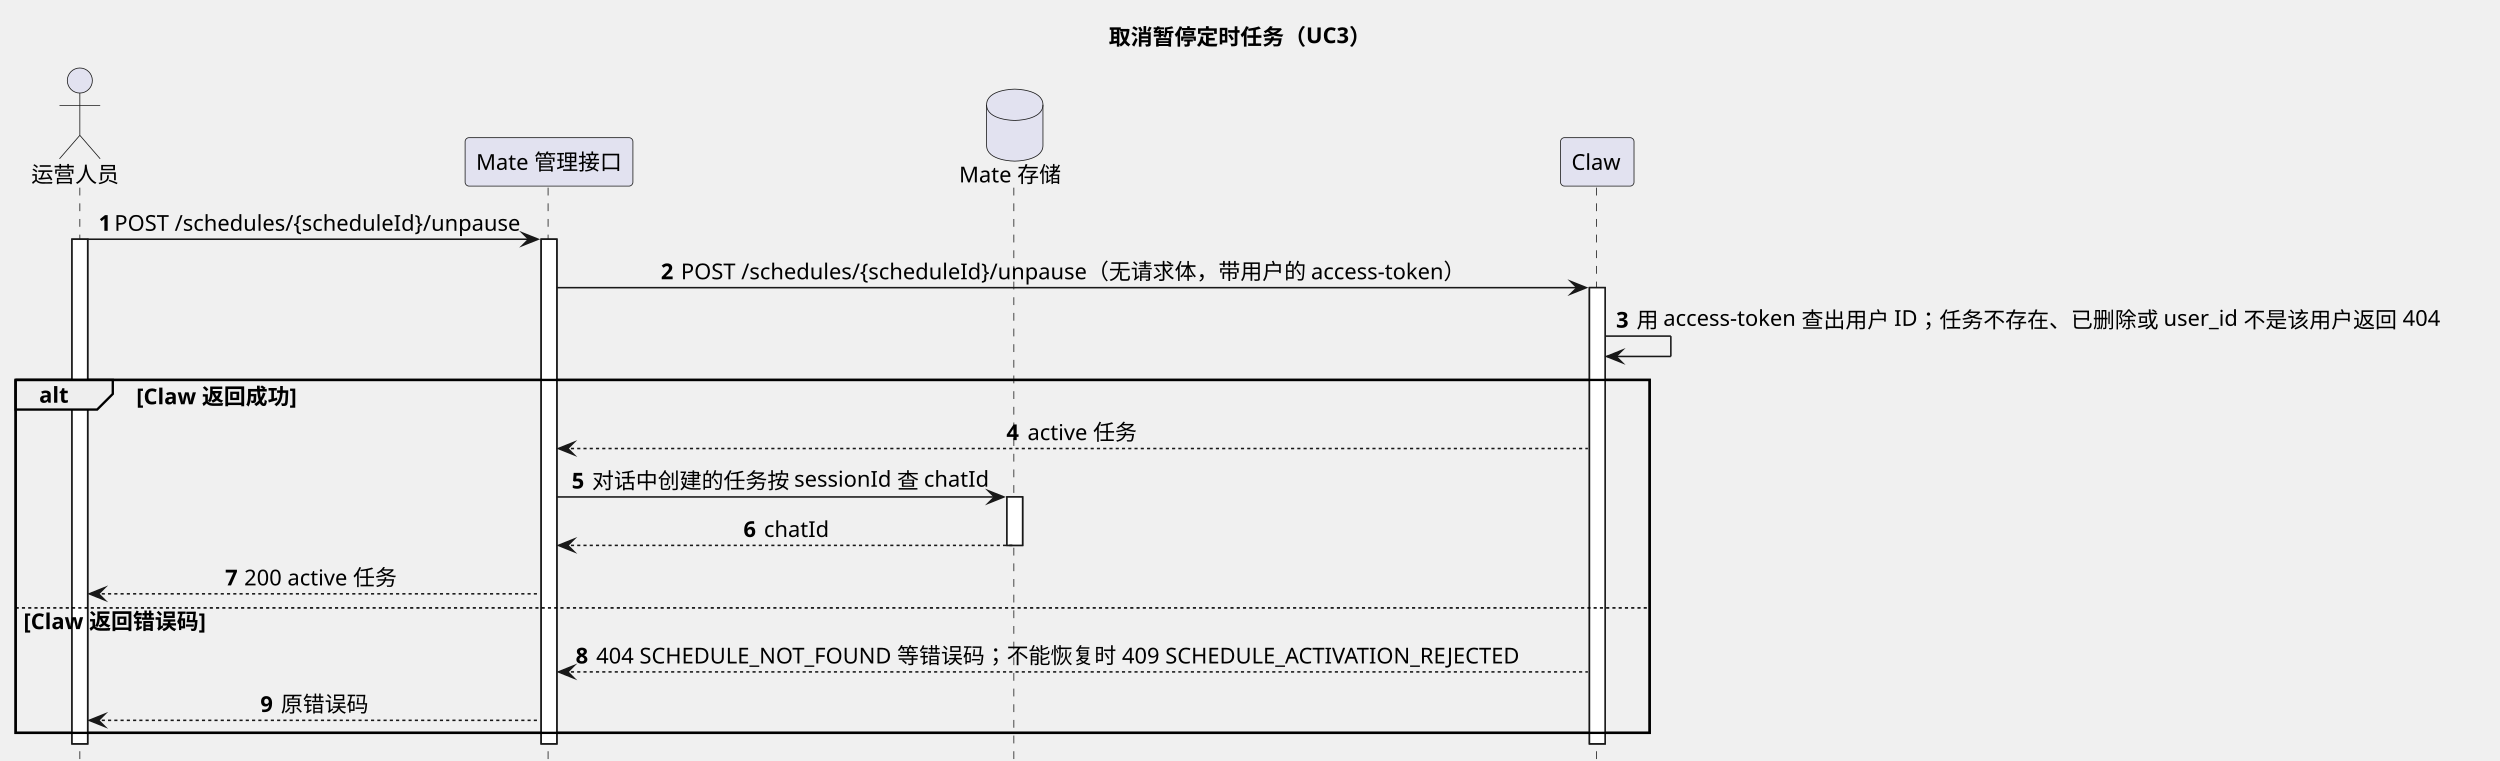
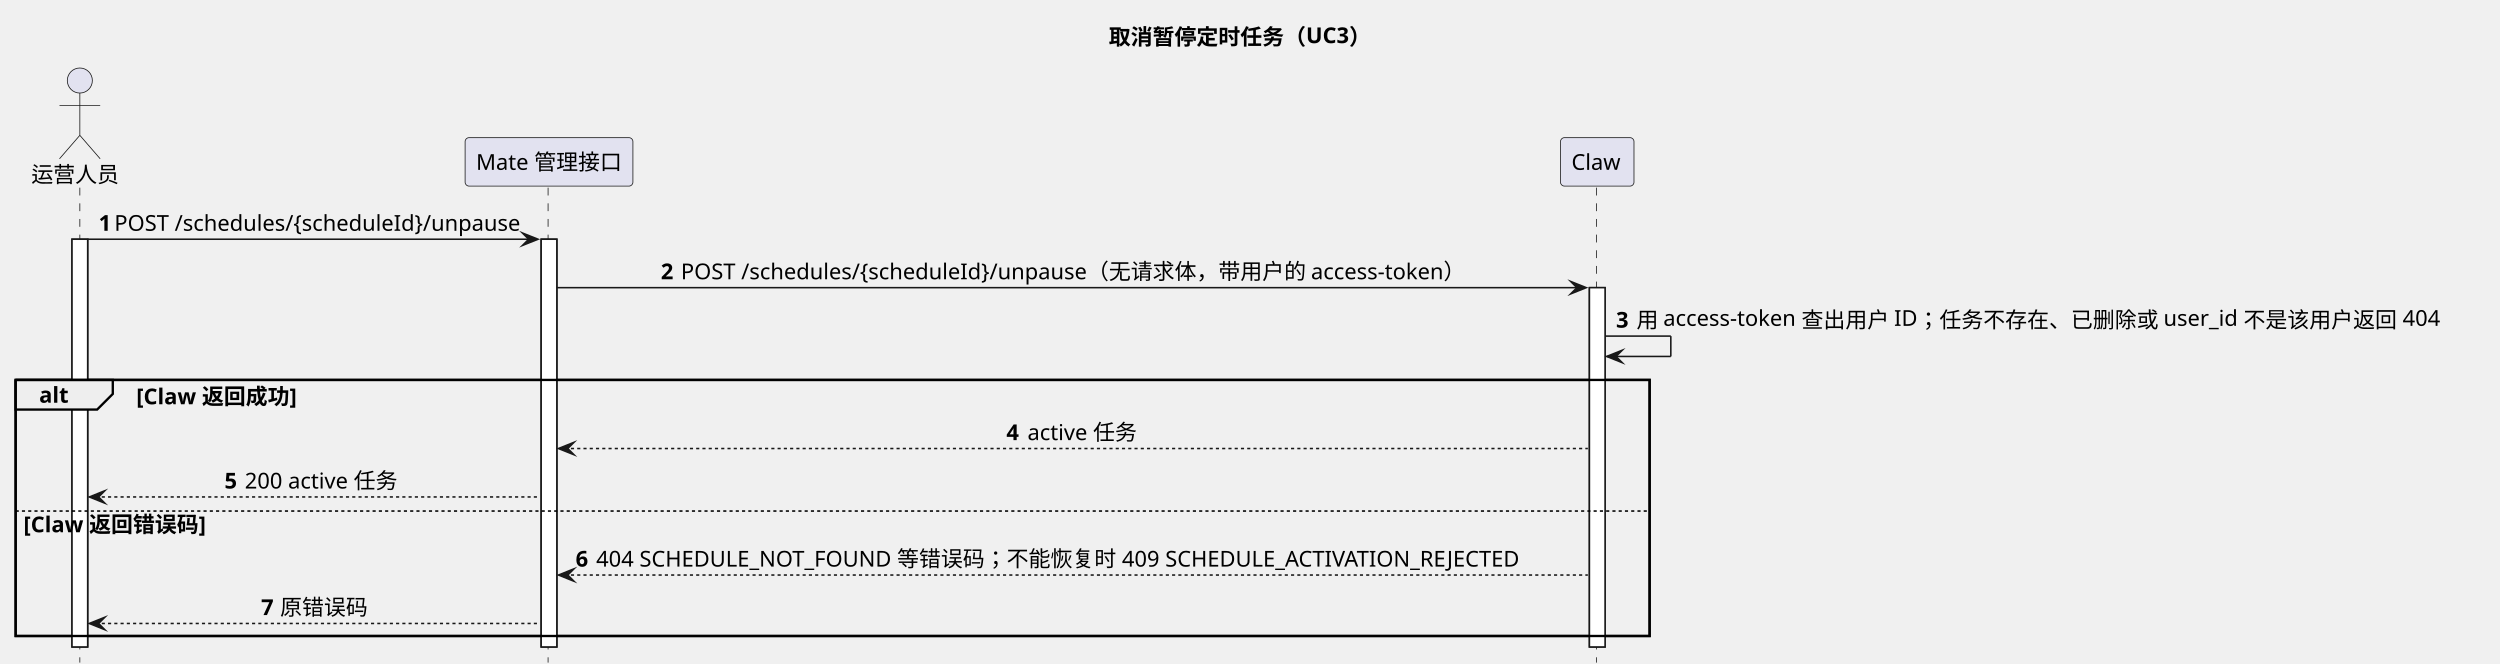
- <svg xmlns="http://www.w3.org/2000/svg" contentStyleType="text/css" data-diagram-type="SEQUENCE" height="486px" preserveAspectRatio="none" style="width:1597px;height:486px;background:#FFFFFF;" version="1.1" viewBox="0 0 1597 486" width="1597px" zoomAndPan="magnify">
+ <svg xmlns="http://www.w3.org/2000/svg" contentStyleType="text/css" data-diagram-type="SEQUENCE" height="424px" preserveAspectRatio="none" style="width:1597px;height:424px;background:#FFFFFF;" version="1.1" viewBox="0 0 1597 424" width="1597px" zoomAndPan="magnify">
  <defs />
  <g>
-     <g class="title" data-source-line="396">
-       <text fill="#000000" font-family="sans-serif" font-size="14" font-weight="700" lengthAdjust="spacing" textLength="174.016" x="708.275" y="28.562">取消暂停定时任务（UC3）</text>
+     <g class="title" data-source-line="375">
+       <text fill="#000000" font-family="sans-serif" font-size="14" font-weight="700" lengthAdjust="spacing" textLength="174.016" x="708.265" y="28.562">取消暂停定时任务（UC3）</text>
    </g>
    <g>
-       <rect fill="#FFFFFF" height="322.334" style="stroke:#181818;stroke-width:1;" width="10" x="46" y="152.818" />
+       <rect fill="#FFFFFF" height="260.455" style="stroke:#181818;stroke-width:1;" width="10" x="46" y="152.818" />
    </g>
    <g>
-       <rect fill="#FFFFFF" height="322.334" style="stroke:#181818;stroke-width:1;" width="10" x="345.708" y="152.818" />
+       <rect fill="#FFFFFF" height="260.455" style="stroke:#181818;stroke-width:1;" width="10" x="345.708" y="152.818" />
    </g>
    <g>
-       <rect fill="#FFFFFF" height="30.939" style="stroke:#181818;stroke-width:1;" width="10" x="643.238" y="317.455" />
+       <rect fill="#FFFFFF" height="229.516" style="stroke:#181818;stroke-width:1;" width="10" x="1015.321" y="183.758" />
    </g>
-     <g>
-       <rect fill="#FFFFFF" height="291.394" style="stroke:#181818;stroke-width:1;" width="10" x="1015.342" y="183.758" />
-     </g>
-     <rect fill="none" height="225.455" style="stroke:#000000;stroke-width:1.5;" width="1043.81" x="10" y="242.697" />
-     <g class="participant-lifeline" data-entity-uid="part1" data-qualified-name="Operator" data-source-line="401" id="part1-lifeline">
+     <rect fill="none" height="163.576" style="stroke:#000000;stroke-width:1.5;" width="1043.789" x="10" y="242.697" />
+     <g class="participant-lifeline" data-entity-uid="part1" data-qualified-name="Operator" data-source-line="380" id="part1-lifeline">
      <g>
-         <rect fill="#000000" fill-opacity="0" height="365.273" width="8" x="47" y="119.879" />
-         <line style="stroke:#181818;stroke-width:0.5;stroke-dasharray:5,5;" x1="51" x2="51" y1="119.879" y2="485.152" />
+         <rect fill="#000000" fill-opacity="0" height="303.394" width="8" x="47" y="119.879" />
+         <line style="stroke:#181818;stroke-width:0.5;stroke-dasharray:5,5;" x1="51" x2="51" y1="119.879" y2="423.273" />
      </g>
    </g>
-     <g class="participant-lifeline" data-entity-uid="part2" data-qualified-name="Mate" data-source-line="402" id="part2-lifeline">
+     <g class="participant-lifeline" data-entity-uid="part2" data-qualified-name="Mate" data-source-line="381" id="part2-lifeline">
      <g>
-         <rect fill="#000000" fill-opacity="0" height="365.273" width="8" x="346.708" y="119.879" />
-         <line style="stroke:#181818;stroke-width:0.5;stroke-dasharray:5,5;" x1="350.114" x2="350.114" y1="119.879" y2="485.152" />
+         <rect fill="#000000" fill-opacity="0" height="303.394" width="8" x="346.708" y="119.879" />
+         <line style="stroke:#181818;stroke-width:0.5;stroke-dasharray:5,5;" x1="350.114" x2="350.114" y1="119.879" y2="423.273" />
      </g>
    </g>
-     <g class="participant-lifeline" data-entity-uid="part3" data-qualified-name="MateStore" data-source-line="403" id="part3-lifeline">
+     <g class="participant-lifeline" data-entity-uid="part3" data-qualified-name="Claw" data-source-line="382" id="part3-lifeline">
      <g>
-         <rect fill="#000000" fill-opacity="0" height="365.273" width="8" x="644.238" y="119.879" />
-         <line style="stroke:#181818;stroke-width:0.5;stroke-dasharray:5,5;" x1="647.644" x2="647.644" y1="119.879" y2="485.152" />
+         <rect fill="#000000" fill-opacity="0" height="303.394" width="8" x="1016.321" y="119.879" />
+         <line style="stroke:#181818;stroke-width:0.5;stroke-dasharray:5,5;" x1="1019.854" x2="1019.854" y1="119.879" y2="423.273" />
      </g>
    </g>
-     <g class="participant-lifeline" data-entity-uid="part4" data-qualified-name="Claw" data-source-line="404" id="part4-lifeline">
-       <g>
-         <rect fill="#000000" fill-opacity="0" height="365.273" width="8" x="1016.342" y="119.879" />
-         <line style="stroke:#181818;stroke-width:0.5;stroke-dasharray:5,5;" x1="1019.874" x2="1019.874" y1="119.879" y2="485.152" />
-       </g>
-     </g>
-     <g class="participant participant-head" data-entity-uid="part1" data-qualified-name="Operator" data-source-line="401" id="part1-head">
+     <g class="participant participant-head" data-entity-uid="part1" data-qualified-name="Operator" data-source-line="380" id="part1-head">
      <text fill="#000000" font-family="sans-serif" font-size="14" lengthAdjust="spacing" textLength="56" x="20" y="116.502">运营人员</text>
      <ellipse cx="51" cy="51.44" fill="#E2E2F0" rx="8" ry="8" style="stroke:#181818;stroke-width:0.5;" />
      <path d="M51,59.44 L51,86.439 M38,67.439 L64,67.439 M51,86.439 L38,101.439 M51,86.439 L64,101.439" fill="none" style="stroke:#181818;stroke-width:0.5;" />
    </g>
-     <g class="participant participant-head" data-entity-uid="part2" data-qualified-name="Mate" data-source-line="402" id="part2-head">
+     <g class="participant participant-head" data-entity-uid="part2" data-qualified-name="Mate" data-source-line="381" id="part2-head">
      <rect fill="#E2E2F0" height="30.939" rx="2.5" ry="2.5" style="stroke:#181818;stroke-width:0.5;" width="107.188" x="297.114" y="87.939" />
      <text fill="#000000" font-family="sans-serif" font-size="14" lengthAdjust="spacing" textLength="93.188" x="304.114" y="108.502">Mate 管理接口</text>
    </g>
-     <g class="participant participant-head" data-entity-uid="part3" data-qualified-name="MateStore" data-source-line="403" id="part3-head">
-       <text fill="#000000" font-family="sans-serif" font-size="14" lengthAdjust="spacing" textLength="65.188" x="612.644" y="116.502">Mate 存储</text>
-       <path d="M630.238,66.939 C630.238,56.94 648.238,56.94 648.238,56.94 C648.238,56.94 666.238,56.94 666.238,66.939 L666.238,92.939 C666.238,102.939 648.238,102.939 648.238,102.939 C648.238,102.939 630.238,102.939 630.238,92.939 L630.238,66.939" fill="#E2E2F0" style="stroke:#181818;stroke-width:0.5;" />
-       <path d="M630.238,66.939 C630.238,76.939 648.238,76.939 648.238,76.939 C648.238,76.939 666.238,76.939 666.238,66.939" fill="none" style="stroke:#181818;stroke-width:0.5;" />
-     </g>
-     <g class="participant participant-head" data-entity-uid="part4" data-qualified-name="Claw" data-source-line="404" id="part4-head">
-       <rect fill="#E2E2F0" height="30.939" rx="2.5" ry="2.5" style="stroke:#181818;stroke-width:0.5;" width="46.935" x="996.874" y="87.939" />
-       <text fill="#000000" font-family="sans-serif" font-size="14" lengthAdjust="spacing" textLength="32.935" x="1003.874" y="108.502">Claw</text>
+     <g class="participant participant-head" data-entity-uid="part3" data-qualified-name="Claw" data-source-line="382" id="part3-head">
+       <rect fill="#E2E2F0" height="30.939" rx="2.5" ry="2.5" style="stroke:#181818;stroke-width:0.5;" width="46.935" x="996.854" y="87.939" />
+       <text fill="#000000" font-family="sans-serif" font-size="14" lengthAdjust="spacing" textLength="32.935" x="1003.854" y="108.502">Claw</text>
    </g>
    <g>
-       <rect fill="#FFFFFF" height="322.334" style="stroke:#181818;stroke-width:1;" width="10" x="46" y="152.818" />
+       <rect fill="#FFFFFF" height="260.455" style="stroke:#181818;stroke-width:1;" width="10" x="46" y="152.818" />
    </g>
    <g>
-       <rect fill="#FFFFFF" height="322.334" style="stroke:#181818;stroke-width:1;" width="10" x="345.708" y="152.818" />
+       <rect fill="#FFFFFF" height="260.455" style="stroke:#181818;stroke-width:1;" width="10" x="345.708" y="152.818" />
    </g>
    <g>
-       <rect fill="#FFFFFF" height="30.939" style="stroke:#181818;stroke-width:1;" width="10" x="643.238" y="317.455" />
+       <rect fill="#FFFFFF" height="229.516" style="stroke:#181818;stroke-width:1;" width="10" x="1015.321" y="183.758" />
    </g>
-     <g>
-       <rect fill="#FFFFFF" height="291.394" style="stroke:#181818;stroke-width:1;" width="10" x="1015.342" y="183.758" />
-     </g>
-     <g class="message" data-entity-1="part1" data-entity-2="part2" data-source-line="406" id="msg1">
+     <g class="message" data-entity-1="part1" data-entity-2="part2" data-source-line="384" id="msg1">
      <polygon fill="#181818" points="333.708,148.818,343.708,152.818,333.708,156.818,337.708,152.818" style="stroke:#181818;stroke-width:1;stroke-linejoin:miter;stroke-miterlimit:10;" />
      <line style="stroke:#181818;stroke-width:1;" x1="56" x2="339.708" y1="152.818" y2="152.818" />
      <text fill="#000000" font-family="sans-serif" font-size="14" font-weight="700" lengthAdjust="spacing" textLength="6.036" x="63" y="147.441">1</text>
      <text fill="#000000" font-family="sans-serif" font-size="14" lengthAdjust="spacing" textLength="265.672" x="73.036" y="147.441">POST /schedules/{scheduleId}/unpause</text>
    </g>
-     <g class="message" data-entity-1="part2" data-entity-2="part4" data-source-line="408" id="msg2">
-       <polygon fill="#181818" points="1003.342,179.758,1013.342,183.758,1003.342,187.758,1007.342,183.758" style="stroke:#181818;stroke-width:1;stroke-linejoin:miter;stroke-miterlimit:10;" />
-       <line style="stroke:#181818;stroke-width:1;" x1="355.708" x2="1009.342" y1="183.758" y2="183.758" />
-       <text fill="#000000" font-family="sans-serif" font-size="14" font-weight="700" lengthAdjust="spacing" textLength="8.818" x="422.146" y="178.381">2</text>
-       <text fill="#000000" font-family="sans-serif" font-size="14" lengthAdjust="spacing" textLength="513.939" x="434.964" y="178.381">POST /schedules/{scheduleId}/unpause（无请求体，带用户的 access-token）</text>
+     <g class="message" data-entity-1="part2" data-entity-2="part3" data-source-line="386" id="msg2">
+       <polygon fill="#181818" points="1003.321,179.758,1013.321,183.758,1003.321,187.758,1007.321,183.758" style="stroke:#181818;stroke-width:1;stroke-linejoin:miter;stroke-miterlimit:10;" />
+       <line style="stroke:#181818;stroke-width:1;" x1="355.708" x2="1009.321" y1="183.758" y2="183.758" />
+       <text fill="#000000" font-family="sans-serif" font-size="14" font-weight="700" lengthAdjust="spacing" textLength="8.818" x="422.136" y="178.381">2</text>
+       <text fill="#000000" font-family="sans-serif" font-size="14" lengthAdjust="spacing" textLength="513.939" x="434.954" y="178.381">POST /schedules/{scheduleId}/unpause（无请求体，带用户的 access-token）</text>
    </g>
-     <g class="message" data-entity-1="part4" data-entity-2="part4" data-source-line="409" id="msg3">
-       <line style="stroke:#181818;stroke-width:1;" x1="1025.342" x2="1067.342" y1="214.697" y2="214.697" />
-       <line style="stroke:#181818;stroke-width:1;" x1="1067.342" x2="1067.342" y1="214.697" y2="227.697" />
-       <line style="stroke:#181818;stroke-width:1;" x1="1026.342" x2="1067.342" y1="227.697" y2="227.697" />
-       <polygon fill="#181818" points="1036.342,223.697,1026.342,227.697,1036.342,231.697,1032.342,227.697" style="stroke:#181818;stroke-width:1;stroke-linejoin:miter;stroke-miterlimit:10;" />
-       <text fill="#000000" font-family="sans-serif" font-size="14" font-weight="700" lengthAdjust="spacing" textLength="9.037" x="1032.342" y="209.32">3</text>
-       <text fill="#000000" font-family="sans-serif" font-size="14" lengthAdjust="spacing" textLength="524.187" x="1045.379" y="209.32">用 access-token 查出用户 ID；任务不存在、已删除或 user_id 不是该用户返回 404</text>
+     <g class="message" data-entity-1="part3" data-entity-2="part3" data-source-line="387" id="msg3">
+       <line style="stroke:#181818;stroke-width:1;" x1="1025.321" x2="1067.321" y1="214.697" y2="214.697" />
+       <line style="stroke:#181818;stroke-width:1;" x1="1067.321" x2="1067.321" y1="214.697" y2="227.697" />
+       <line style="stroke:#181818;stroke-width:1;" x1="1026.321" x2="1067.321" y1="227.697" y2="227.697" />
+       <polygon fill="#181818" points="1036.321,223.697,1026.321,227.697,1036.321,231.697,1032.321,227.697" style="stroke:#181818;stroke-width:1;stroke-linejoin:miter;stroke-miterlimit:10;" />
+       <text fill="#000000" font-family="sans-serif" font-size="14" font-weight="700" lengthAdjust="spacing" textLength="9.037" x="1032.321" y="209.32">3</text>
+       <text fill="#000000" font-family="sans-serif" font-size="14" lengthAdjust="spacing" textLength="524.187" x="1045.358" y="209.32">用 access-token 查出用户 ID；任务不存在、已删除或 user_id 不是该用户返回 404</text>
    </g>
    <path d="M10,242.697 L72.049,242.697 L72.049,251.637 L62.049,261.637 L10,261.637 L10,242.697" fill="#EEEEEE" style="stroke:#000000;stroke-width:1.5;" />
-     <rect fill="none" height="225.455" style="stroke:#000000;stroke-width:1.5;" width="1043.81" x="10" y="242.697" />
+     <rect fill="none" height="163.576" style="stroke:#000000;stroke-width:1.5;" width="1043.789" x="10" y="242.697" />
    <text fill="#000000" font-family="sans-serif" font-size="14" font-weight="700" lengthAdjust="spacing" textLength="17.049" x="25" y="257.26">alt</text>
    <text fill="#000000" font-family="sans-serif" font-size="14" font-weight="700" lengthAdjust="spacing" textLength="105.8" x="87.049" y="258.26">[Claw 返回成功]</text>
-     <g class="message" data-entity-1="part4" data-entity-2="part2" data-source-line="411" id="msg4">
+     <g class="message" data-entity-1="part3" data-entity-2="part2" data-source-line="389" id="msg4">
      <polygon fill="#181818" points="366.708,282.516,356.708,286.516,366.708,290.516,362.708,286.516" style="stroke:#181818;stroke-width:1;stroke-linejoin:miter;stroke-miterlimit:10;" />
-       <line style="stroke:#181818;stroke-width:1;stroke-dasharray:2,2;" x1="360.708" x2="1014.342" y1="286.516" y2="286.516" />
-       <text fill="#000000" font-family="sans-serif" font-size="14" font-weight="700" lengthAdjust="spacing" textLength="9.468" x="642.892" y="281.139">4</text>
-       <text fill="#000000" font-family="sans-serif" font-size="14" lengthAdjust="spacing" textLength="71.798" x="656.36" y="281.139">active 任务</text>
+       <line style="stroke:#181818;stroke-width:1;stroke-dasharray:2,2;" x1="360.708" x2="1014.321" y1="286.516" y2="286.516" />
+       <text fill="#000000" font-family="sans-serif" font-size="14" font-weight="700" lengthAdjust="spacing" textLength="9.468" x="642.882" y="281.139">4</text>
+       <text fill="#000000" font-family="sans-serif" font-size="14" lengthAdjust="spacing" textLength="71.798" x="656.35" y="281.139">active 任务</text>
    </g>
-     <g class="message" data-entity-1="part2" data-entity-2="part3" data-source-line="412" id="msg5">
-       <polygon fill="#181818" points="631.238,313.455,641.238,317.455,631.238,321.455,635.238,317.455" style="stroke:#181818;stroke-width:1;stroke-linejoin:miter;stroke-miterlimit:10;" />
-       <line style="stroke:#181818;stroke-width:1;" x1="355.708" x2="637.238" y1="317.455" y2="317.455" />
-       <text fill="#000000" font-family="sans-serif" font-size="14" font-weight="700" lengthAdjust="spacing" textLength="8.948" x="365.208" y="312.078">5</text>
-       <text fill="#000000" font-family="sans-serif" font-size="14" lengthAdjust="spacing" textLength="255.582" x="378.156" y="312.078">对话中创建的任务按 sessionId 查 chatId</text>
+     <g class="message" data-entity-1="part2" data-entity-2="part1" data-source-line="390" id="msg5">
+       <polygon fill="#181818" points="67,313.455,57,317.455,67,321.455,63,317.455" style="stroke:#181818;stroke-width:1;stroke-linejoin:miter;stroke-miterlimit:10;" />
+       <line style="stroke:#181818;stroke-width:1;stroke-dasharray:2,2;" x1="61" x2="344.708" y1="317.455" y2="317.455" />
+       <text fill="#000000" font-family="sans-serif" font-size="14" font-weight="700" lengthAdjust="spacing" textLength="8.948" x="143.411" y="312.078">5</text>
+       <text fill="#000000" font-family="sans-serif" font-size="14" lengthAdjust="spacing" textLength="101.938" x="156.359" y="312.078">200 active 任务</text>
    </g>
-     <g class="message" data-entity-1="part3" data-entity-2="part2" data-source-line="413" id="msg6">
-       <polygon fill="#181818" points="366.708,344.394,356.708,348.394,366.708,352.394,362.708,348.394" style="stroke:#181818;stroke-width:1;stroke-linejoin:miter;stroke-miterlimit:10;" />
-       <line style="stroke:#181818;stroke-width:1;stroke-dasharray:2,2;" x1="360.708" x2="647.238" y1="348.394" y2="348.394" />
-       <text fill="#000000" font-family="sans-serif" font-size="14" font-weight="700" lengthAdjust="spacing" textLength="9.092" x="474.902" y="343.018">6</text>
-       <text fill="#000000" font-family="sans-serif" font-size="14" lengthAdjust="spacing" textLength="41.05" x="487.994" y="343.018">chatId</text>
+     <line style="stroke:#000000;stroke-width:1;stroke-dasharray:2,2;" x1="10" x2="1053.789" y1="326.455" y2="326.455" />
+     <text fill="#000000" font-family="sans-serif" font-size="14" font-weight="700" lengthAdjust="spacing" textLength="120.237" x="15" y="340.018">[Claw 返回错误码]</text>
+     <g class="message" data-entity-1="part3" data-entity-2="part2" data-source-line="392" id="msg6">
+       <polygon fill="#181818" points="366.708,363.334,356.708,367.334,366.708,371.334,362.708,367.334" style="stroke:#181818;stroke-width:1;stroke-linejoin:miter;stroke-miterlimit:10;" />
+       <line style="stroke:#181818;stroke-width:1;stroke-dasharray:2,2;" x1="360.708" x2="1014.321" y1="367.334" y2="367.334" />
+       <text fill="#000000" font-family="sans-serif" font-size="14" font-weight="700" lengthAdjust="spacing" textLength="9.092" x="367.708" y="361.957">6</text>
+       <text fill="#000000" font-family="sans-serif" font-size="14" lengthAdjust="spacing" textLength="622.521" x="380.8" y="361.957">404 SCHEDULE_NOT_FOUND 等错误码；不能恢复时 409 SCHEDULE_ACTIVATION_REJECTED</text>
    </g>
-     <g class="message" data-entity-1="part2" data-entity-2="part1" data-source-line="414" id="msg7">
-       <polygon fill="#181818" points="67,375.334,57,379.334,67,383.334,63,379.334" style="stroke:#181818;stroke-width:1;stroke-linejoin:miter;stroke-miterlimit:10;" />
-       <line style="stroke:#181818;stroke-width:1;stroke-dasharray:2,2;" x1="61" x2="344.708" y1="379.334" y2="379.334" />
-       <text fill="#000000" font-family="sans-serif" font-size="14" font-weight="700" lengthAdjust="spacing" textLength="8.142" x="143.815" y="373.957">7</text>
-       <text fill="#000000" font-family="sans-serif" font-size="14" lengthAdjust="spacing" textLength="101.938" x="155.956" y="373.957">200 active 任务</text>
-     </g>
-     <line style="stroke:#000000;stroke-width:1;stroke-dasharray:2,2;" x1="10" x2="1053.81" y1="388.334" y2="388.334" />
-     <text fill="#000000" font-family="sans-serif" font-size="14" font-weight="700" lengthAdjust="spacing" textLength="120.237" x="15" y="401.897">[Claw 返回错误码]</text>
-     <g class="message" data-entity-1="part4" data-entity-2="part2" data-source-line="416" id="msg8">
-       <polygon fill="#181818" points="366.708,425.213,356.708,429.213,366.708,433.213,362.708,429.213" style="stroke:#181818;stroke-width:1;stroke-linejoin:miter;stroke-miterlimit:10;" />
-       <line style="stroke:#181818;stroke-width:1;stroke-dasharray:2,2;" x1="360.708" x2="1014.342" y1="429.213" y2="429.213" />
-       <text fill="#000000" font-family="sans-serif" font-size="14" font-weight="700" lengthAdjust="spacing" textLength="9.112" x="367.708" y="423.836">8</text>
-       <text fill="#000000" font-family="sans-serif" font-size="14" lengthAdjust="spacing" textLength="622.521" x="380.82" y="423.836">404 SCHEDULE_NOT_FOUND 等错误码；不能恢复时 409 SCHEDULE_ACTIVATION_REJECTED</text>
-     </g>
-     <g class="message" data-entity-1="part2" data-entity-2="part1" data-source-line="417" id="msg9">
-       <polygon fill="#181818" points="67,456.152,57,460.152,67,464.152,63,460.152" style="stroke:#181818;stroke-width:1;stroke-linejoin:miter;stroke-miterlimit:10;" />
-       <line style="stroke:#181818;stroke-width:1;stroke-dasharray:2,2;" x1="61" x2="344.708" y1="460.152" y2="460.152" />
-       <text fill="#000000" font-family="sans-serif" font-size="14" font-weight="700" lengthAdjust="spacing" textLength="9.092" x="166.308" y="454.775">9</text>
-       <text fill="#000000" font-family="sans-serif" font-size="14" lengthAdjust="spacing" textLength="56" x="179.4" y="454.775">原错误码</text>
+     <g class="message" data-entity-1="part2" data-entity-2="part1" data-source-line="393" id="msg7">
+       <polygon fill="#181818" points="67,394.273,57,398.273,67,402.273,63,398.273" style="stroke:#181818;stroke-width:1;stroke-linejoin:miter;stroke-miterlimit:10;" />
+       <line style="stroke:#181818;stroke-width:1;stroke-dasharray:2,2;" x1="61" x2="344.708" y1="398.273" y2="398.273" />
+       <text fill="#000000" font-family="sans-serif" font-size="14" font-weight="700" lengthAdjust="spacing" textLength="8.142" x="166.783" y="392.897">7</text>
+       <text fill="#000000" font-family="sans-serif" font-size="14" lengthAdjust="spacing" textLength="56" x="178.925" y="392.897">原错误码</text>
    </g>
  </g>
</svg>
